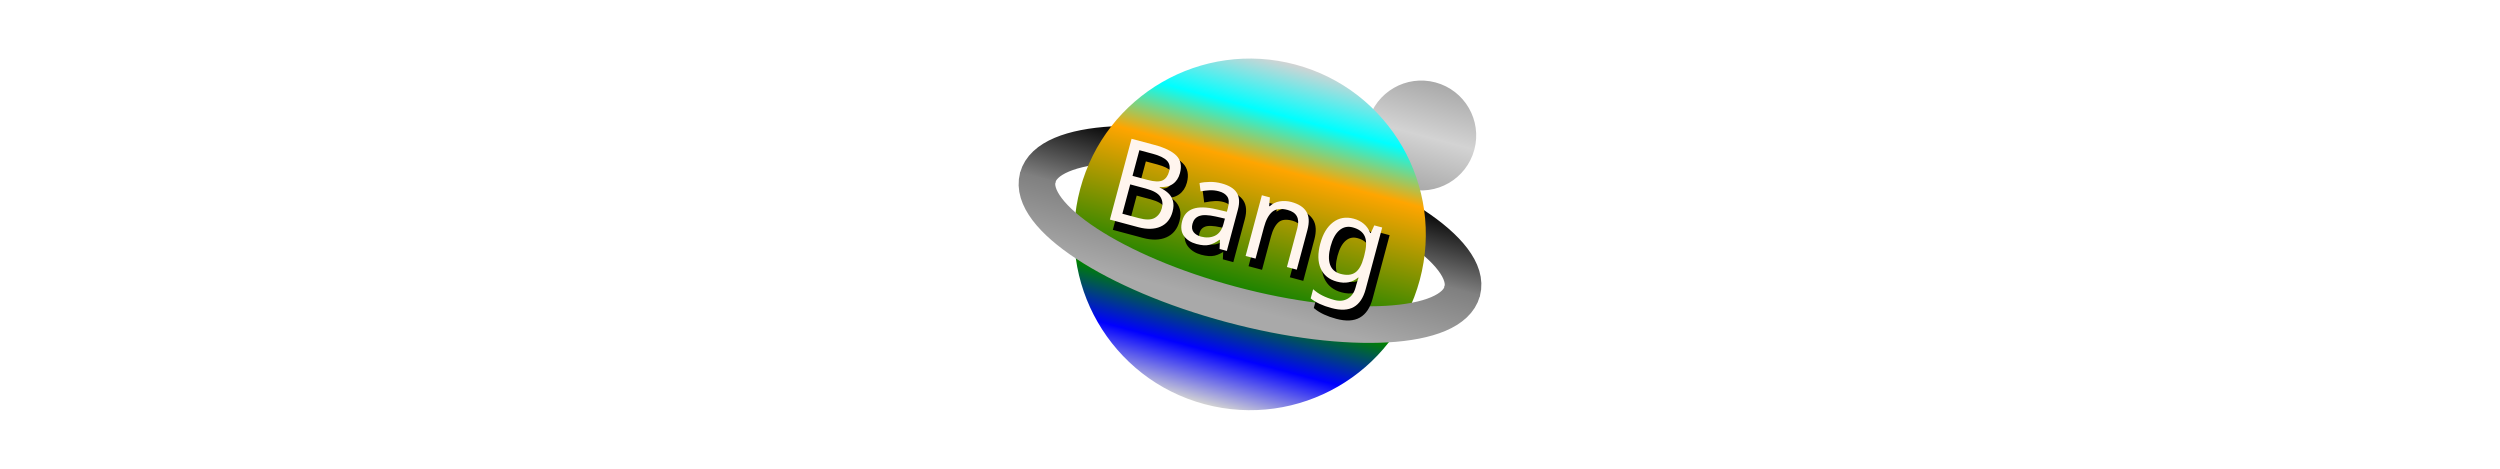
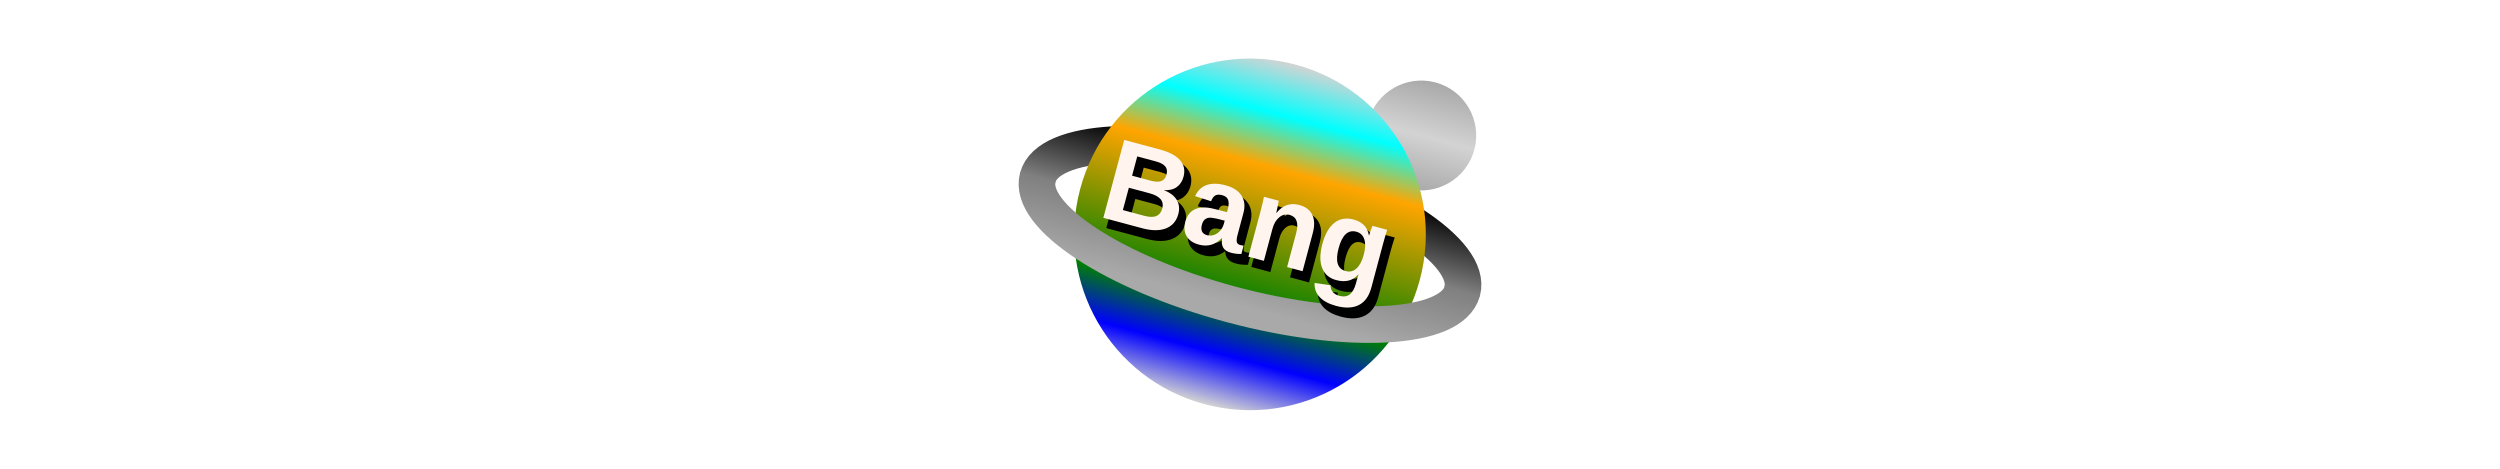
- <svg xmlns="http://www.w3.org/2000/svg" font-family="Liberation Sans Bold" font-size="48" height="192" text-anchor="middle" version="1.1" width="1024">
+ <svg xmlns="http://www.w3.org/2000/svg" font-family="Arial, Liberation Sans, sans-serif" font-size="48" font-weight="bold" height="192" text-anchor="middle" version="1.1" viewBox="0 0 1024 192" width="1024">
  <defs>
    <linearGradient id="PlanetGradient" x1="0" x2="0" y1="0" y2="1">
      <stop offset="0%" stop-color="lightgrey" />
      <stop offset="15%" stop-color="cyan" />
      <stop offset="30%" stop-color="orange" />
      <stop offset="70%" stop-color="green" />
      <stop offset="85%" stop-color="blue" />
      <stop offset="100%" stop-color="lightgrey" />
    </linearGradient>
    <linearGradient id="MoonGradient" x1="0" x2="0" y1="0" y2="1">
      <stop offset="0%" stop-color="darkgrey" />
      <stop offset="50%" stop-color="lightgrey" />
      <stop offset="100%" stop-color="darkgrey" />
    </linearGradient>
    <linearGradient id="TopRingGradient" x1="0" x2="0" y1="0" y2="1">
      <stop offset="0%" stop-color="black" stop-opacity="0" />
      <stop offset="49%" stop-color="grey" stop-opacity="0" />
      <stop offset="50%" stop-color="grey" stop-opacity="1" />
      <stop offset="100%" stop-color="darkgrey" stop-opacity="1" />
    </linearGradient>
    <linearGradient id="BottomRingGradient" x1="0" x2="0" y1="0" y2="1">
      <stop offset="0%" stop-color="black" stop-opacity="1" />
      <stop offset="50%" stop-color="grey" stop-opacity="1" />
      <stop offset="51%" stop-color="grey" stop-opacity="0" />
      <stop offset="100%" stop-color="darkgrey" stop-opacity="0" />
    </linearGradient>
  </defs>
  <g transform="translate(512, 96) rotate(15)">
    <circle cx="57.28" cy="-57.28" fill="url(#MoonGradient)" r="22.5" />
    <ellipse fill-opacity="0" rx="90" ry="29.7" stroke="url(#BottomRingGradient)" stroke-width="15" />
    <circle fill="url(#PlanetGradient)" r="72" />
    <ellipse fill-opacity="0" rx="90" ry="29.7" stroke="url(#TopRingGradient)" stroke-width="15" />
    <text dx="0" dy="12.0" fill="black" stroke="black" stroke-width="1.5">Bang</text>
    <text dx="-3.0" dy="9.0" fill="SeaShell">Bang</text>
  </g>
</svg>
